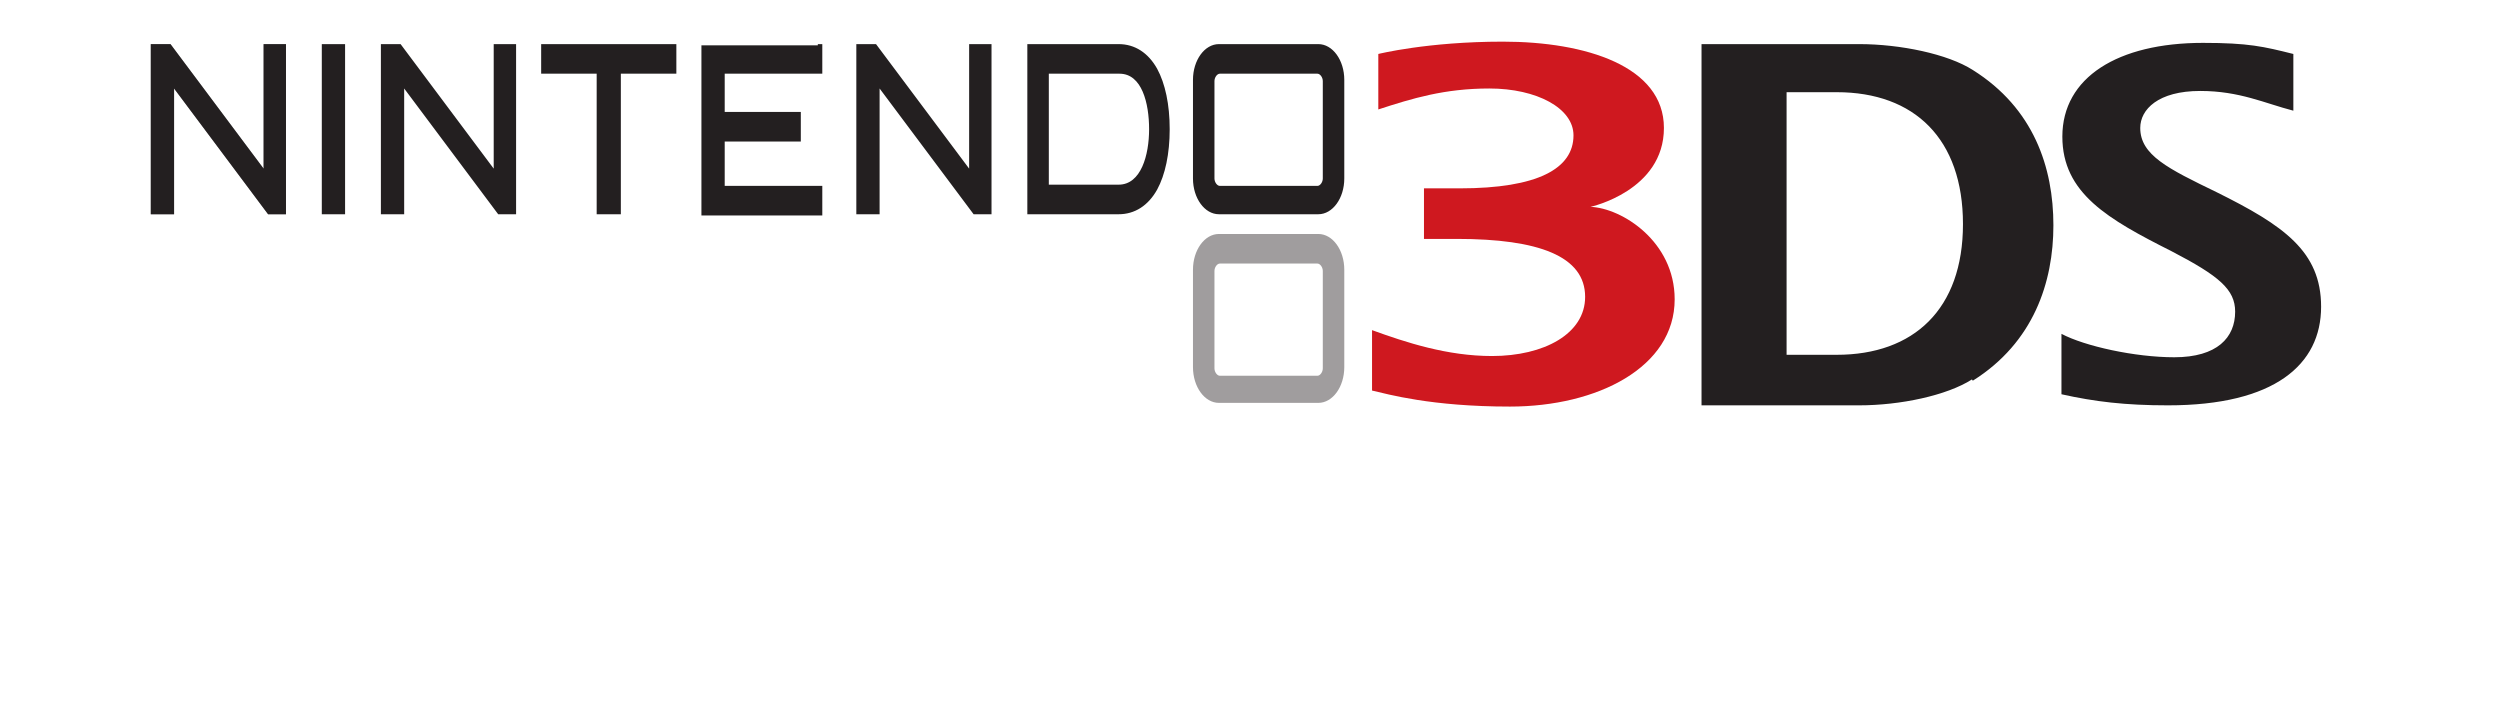
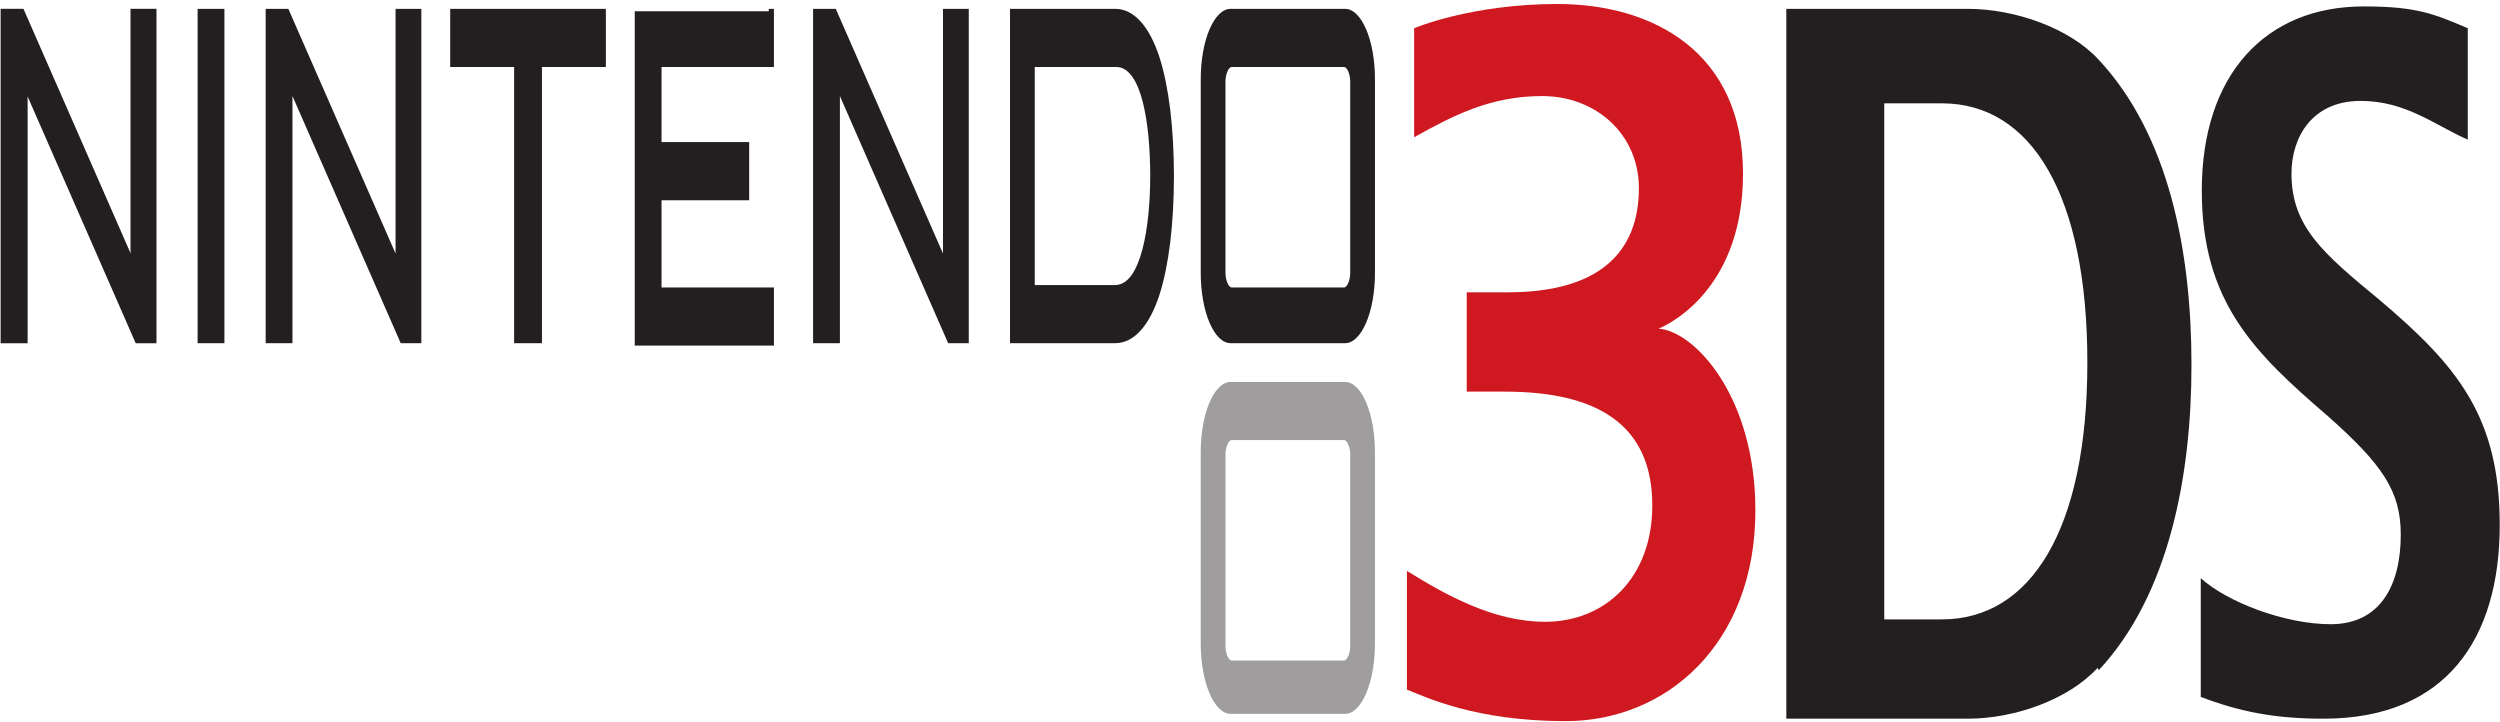
- <svg xmlns="http://www.w3.org/2000/svg" version="1.1" x="0px" y="0px" width="800" height="230" viewBox="-48.423 -13.517 800 230" enable-background="new -48.423 -13.517 800 230" xml:space="preserve" id="svg1">
+ <svg xmlns="http://www.w3.org/2000/svg" version="1.1" x="0px" y="0px" width="799.999" height="230.758" viewBox="-48.423 -13.517 799.999 230.758" enable-background="new -48.423 -13.517 800 230" xml:space="preserve" id="svg1">
  <defs id="defs1">
    <style type="text/css" id="style6">
   
    .fil0 {fill:#02ABCA}
    .fil1 {fill:#8B8B8B;fill-rule:nonzero}
   
  </style>
  </defs>
-   <path fill-rule="evenodd" clip-rule="evenodd" d="m 715.752,114.432 v -6.248 h -0.04 l -2.388,6.248 h -1.086 l -2.389,-6.248 h -0.037 v 6.248 h -1.457 v -7.996 h 2.252 l 2.192,5.667 2.176,-5.667 h 2.23 v 7.996 z m -11.472,0 h -1.552 v -6.734 h -2.444 v -1.262 h 6.442 v 1.262 h -2.446 z m -49.948,-23.077 -73.525,-0.026 -12.692,24.302 h -16.719 c 0,0 52.105,-98.644 54.18,-102.013 2.074,-3.371 8.018,-14.015 17.611,-13.497 9.591,0.518 13.601,7.819 15.417,10.93 1.813,3.111 55.615,104.58 55.615,104.58 h -26.765 z m -31.436,-58.44 c -2.324,-4.667 -7.603,-5.816 -10.455,-0.373 -1.189,2.247 -23.667,44.476 -23.667,44.476 l 57.965,0.005 z m -94.148,-18.904 0.085,100.591 h -23.91 V 14.119 L 459.535,14.048 V 0.077 L 574.395,0 574.343,14.133 Z M 467.049,185.19 c 3.217,-0.59 6.083,-0.237 6.083,-2.865 0,-2.316 -2.394,-2.747 -4.2,-2.747 -2.511,0 -4.276,1.021 -4.474,3.218 h -4.474 c 0.313,-5.221 4.749,-6.751 9.222,-6.751 3.964,0 8.124,1.61 8.124,5.888 v 10.439 c 0,1.097 0.236,1.53 1.061,1.53 0.274,0 0.628,0 1.098,-0.08 v 3.101 c -0.667,0.236 -2.078,0.51 -2.824,0.51 -1.806,0 -3.102,-0.627 -3.455,-2.471 -1.766,1.728 -4.63,2.471 -7.023,2.471 -3.651,0 -6.946,-1.961 -6.946,-5.925 -10e-4,-5.063 4.041,-5.887 7.808,-6.318 z m 0.785,8.712 c 1.961,0 5.022,-1.021 5.022,-3.848 v -3.334 c -1.373,0.903 -3.531,0.863 -5.495,1.216 -1.922,0.314 -3.648,1.021 -3.648,3.374 0,2.002 2.552,2.592 4.121,2.592 z M 448.409,191.9 v -11.97 h -3.376 v -3.336 h 3.376 v -6.084 h 4.474 v 6.084 h 4.043 v 3.336 h -4.043 v 10.832 c 0,1.845 0.156,2.786 2.159,2.786 0.627,0 1.255,0 1.884,-0.157 v 3.454 c -0.982,0.077 -1.924,0.234 -2.904,0.234 -4.672,0.001 -5.535,-1.804 -5.613,-5.179 z M 419.671,0.708 h 24.313 v 114.546 h -24.313 z m 3.23,190.33 7.182,-22.175 h 4.983 l -9.575,28.022 h -5.455 l -9.341,-28.022 h 5.103 l 7.025,22.175 z m -18.481,6.139 c -3.71,0 -6.35,-2.778 -6.35,-6.453 0,-3.883 2.933,-6.452 6.35,-6.452 3.382,0 6.315,2.569 6.315,6.452 0,3.883 -2.933,6.453 -6.315,6.453 z m 0,-11.784 c -2.794,0 -4.969,2.191 -4.969,5.331 0,2.934 1.897,5.332 4.969,5.332 2.761,0 4.935,-2.174 4.935,-5.332 0,-3.14 -2.174,-5.331 -4.935,-5.331 z m 1.001,5.884 2.002,3.14 h -1.329 l -1.846,-3.053 h -1.104 v 3.053 h -1.174 v -7.142 h 2.709 c 1.726,0 2.604,0.604 2.604,2.053 10e-4,1.292 -0.791,1.829 -1.862,1.949 z m -0.862,-3.003 h -1.415 v 2.089 h 1.312 c 0.88,0 1.656,-0.087 1.656,-1.123 0,-0.862 -0.847,-0.966 -1.553,-0.966 z m -71.81,-72.665 c -9.573,-0.518 -13.575,-7.804 -15.386,-10.908 -1.812,-3.105 -55.51,-104.378 -55.51,-104.378 h 26.714 l 44.471,82.557 c 2.319,4.658 7.59,5.805 10.437,0.371 2.328,-4.398 44.242,-82.928 44.242,-82.928 h 16.688 c 0,0 -52.007,98.453 -54.077,101.816 -2.072,3.364 -8.005,13.988 -17.579,13.47 z m -65.61,60.985 -7.889,21.388 c -1.453,3.651 -2.512,6.948 -7.183,6.948 -1.059,0 -2.079,-0.079 -3.1,-0.236 v -3.769 c 0.706,0.118 1.413,0.274 2.119,0.274 2.08,0 2.59,-1.097 3.139,-2.824 l 0.51,-1.57 -7.692,-20.211 h 4.906 l 5.298,15.149 h 0.078 l 5.142,-15.149 z M 192.749,31.606 v 52.439 c 0,19.174 -8.632,31.137 -32.558,31.137 h -51.396 v -14.178 h 44.842 c 9.177,0 14.66,-7.454 14.66,-16.958 v -52.44 c 0,-16.715 8.118,-31.136 31.88,-31.136 h 51.043 v 14.18 h -44.161 c -11.928,-0.516 -14.31,9.254 -14.31,16.956 z M 91.854,64.053 h -55 c -7.539,0 -13.11,5.736 -13.11,15.568 v 35.723 H 0 V 80.932 C 0,61.595 12.127,48.566 29.333,48.566 h 55.638 c 13.644,-0.519 16.898,-7.291 16.898,-17.124 0,-7.538 -3.771,-17.829 -16.898,-16.793 H 0 V 0.471 h 91.854 c 24.089,0 33.594,13.928 33.594,30.972 0,19.337 -9.505,32.61 -33.594,32.61 z m 121.914,113.483 c 0,3.453 -1.531,8.635 -9.537,8.595 h -7.457 v 10.755 h -4.905 v -28.022 h 12.362 c 8.006,-0.001 9.537,5.179 9.537,8.672 z m -16.994,-4.669 v 9.262 h 7.182 c 2.198,0 4.906,-1.1 4.906,-4.632 0,-3.689 -2.237,-4.63 -4.827,-4.63 z m 25.43,24.018 h -4.474 v -28.022 h 4.474 z m 11.773,-11.695 c 3.218,-0.59 6.083,-0.237 6.083,-2.865 0,-2.316 -2.394,-2.747 -4.2,-2.747 -2.512,0 -4.278,1.021 -4.474,3.218 h -4.474 c 0.313,-5.221 4.749,-6.751 9.222,-6.751 3.964,0 8.125,1.61 8.125,5.888 v 10.439 c 0,1.097 0.235,1.53 1.059,1.53 0.275,0 0.628,0 1.099,-0.08 v 3.101 c -0.667,0.236 -2.079,0.51 -2.826,0.51 -1.804,0 -3.1,-0.627 -3.453,-2.471 -1.767,1.728 -4.631,2.471 -7.024,2.471 -3.65,0 -6.947,-1.961 -6.947,-5.925 0,-5.063 4.042,-5.887 7.81,-6.318 z m 0.785,8.712 c 1.962,0 5.023,-1.021 5.023,-3.848 v -3.334 c -1.374,0.903 -3.532,0.863 -5.495,1.216 -1.923,0.314 -3.649,1.021 -3.649,3.374 0.001,2.002 2.551,2.592 4.121,2.592 z m 46.032,-0.354 c 4.317,0 5.926,-2.12 5.926,-4.238 0,-2.159 -1.177,-3.023 -2.315,-3.454 -1.962,-0.746 -4.513,-1.256 -8.359,-2.315 -4.788,-1.296 -6.2,-4.198 -6.2,-7.104 0,-5.61 5.18,-8.241 10.243,-8.241 5.848,0 10.753,3.101 10.753,8.948 h -4.906 c -0.235,-3.611 -2.669,-4.945 -6.044,-4.945 -2.276,0 -5.141,0.824 -5.141,3.65 0,1.962 1.334,3.06 3.336,3.609 0.431,0.119 6.632,1.727 8.083,2.16 3.689,1.098 5.456,4.237 5.456,7.142 0,6.279 -5.573,8.791 -11.146,8.791 -6.397,0 -11.577,-3.061 -11.695,-10.008 h 4.905 c 10e-4,4.317 3.18,6.005 7.104,6.005 z m 16.011,-23.038 h 4.475 v 6.084 h 4.041 v 3.336 h -4.041 v 10.832 c 0,1.845 0.156,2.786 2.157,2.786 0.628,0 1.257,0 1.884,-0.157 v 3.454 c -0.981,0.077 -1.923,0.234 -2.904,0.234 -4.67,0 -5.534,-1.805 -5.612,-5.18 v -11.97 h -3.375 v -3.336 h 3.375 z m 18.641,14.68 c 3.218,-0.59 6.083,-0.237 6.083,-2.865 0,-2.316 -2.394,-2.747 -4.199,-2.747 -2.512,0 -4.278,1.021 -4.475,3.218 h -4.474 c 0.314,-5.221 4.749,-6.751 9.223,-6.751 3.964,0 8.124,1.61 8.124,5.888 v 10.439 c 0,1.097 0.234,1.53 1.06,1.53 0.275,0 0.627,0 1.099,-0.08 v 3.101 c -0.667,0.236 -2.08,0.51 -2.825,0.51 -1.806,0 -3.101,-0.627 -3.455,-2.471 -1.765,1.728 -4.63,2.471 -7.024,2.471 -3.65,0 -6.946,-1.961 -6.946,-5.925 -10e-4,-5.063 4.041,-5.887 7.809,-6.318 z m 0.784,8.712 c 1.962,0 5.023,-1.021 5.023,-3.848 v -3.334 c -1.374,0.903 -3.531,0.863 -5.494,1.216 -1.922,0.314 -3.649,1.021 -3.649,3.374 0,2.002 2.55,2.592 4.12,2.592 z m 15.854,-23.392 h 4.474 v 6.084 h 4.042 v 3.336 h -4.042 v 10.832 c 0,1.845 0.157,2.786 2.158,2.786 0.628,0 1.256,0 1.885,-0.157 v 3.454 c -0.981,0.077 -1.923,0.234 -2.905,0.234 -4.67,0 -5.533,-1.805 -5.612,-5.18 v -11.97 h -3.375 v -3.336 h 3.375 z m 16.522,2.591 h -4.474 v -4.238 h 4.474 z m 0,23.784 h -4.474 v -20.291 h 4.474 z m 14.363,-20.841 c 6.515,0 10.242,4.475 10.242,10.676 0,6.238 -3.728,10.712 -10.242,10.712 -6.514,0 -10.242,-4.474 -10.242,-10.712 0,-6.201 3.728,-10.676 10.242,-10.676 z m 0,17.858 c 4.004,0 5.769,-3.651 5.769,-7.182 0,-3.494 -1.765,-7.143 -5.769,-7.143 -4.003,0 -5.769,3.648 -5.769,7.143 0.001,3.53 1.766,7.182 5.769,7.182 z m 18.405,-14.324 0.078,0.077 c 1.334,-2.236 3.65,-3.61 6.318,-3.61 4.396,0 7.182,2.354 7.182,6.908 v 13.933 h -4.473 v -12.757 c -0.079,-3.177 -1.336,-4.551 -3.964,-4.551 -2.983,0 -4.906,2.354 -4.906,5.337 v 11.971 h -4.475 v -20.291 h 4.239 v 2.983 z m 60.638,-6.477 h -4.474 v -4.238 h 4.474 z m 0,23.784 h -4.474 v -20.291 h 4.474 z" id="path1" style="display:none" />
+   <path fill-rule="evenodd" clip-rule="evenodd" d="m 715.758,115.191 v -6.248 h -0.04 l -2.388,6.248 h -1.086 l -2.389,-6.248 h -0.037 v 6.248 h -1.457 v -7.996 h 2.252 l 2.192,5.667 2.176,-5.667 h 2.23 v 7.996 z m -11.472,0 h -1.552 v -6.734 h -2.444 v -1.262 h 6.442 v 1.262 h -2.446 z m -49.948,-23.077 -73.525,-0.026 -12.692,24.302 h -16.719 c 0,0 52.105,-98.644 54.18,-102.013 2.074,-3.371 8.018,-14.015 17.611,-13.497 9.591,0.518 13.601,7.819 15.417,10.93 1.813,3.111 55.615,104.58 55.615,104.58 h -26.765 z m -31.436,-58.44 c -2.324,-4.667 -7.603,-5.816 -10.455,-0.373 -1.189,2.247 -23.667,44.476 -23.667,44.476 l 57.965,0.005 z m -94.148,-18.904 0.085,100.591 h -23.91 V 14.878 l -45.388,-0.071 V 0.836 l 114.86,-0.077 -0.052,14.133 z m -61.699,171.179 c 3.217,-0.59 6.083,-0.237 6.083,-2.865 0,-2.316 -2.394,-2.747 -4.2,-2.747 -2.511,0 -4.276,1.021 -4.474,3.218 h -4.474 c 0.313,-5.221 4.749,-6.751 9.222,-6.751 3.964,0 8.124,1.61 8.124,5.888 v 10.439 c 0,1.097 0.236,1.53 1.061,1.53 0.274,0 0.628,0 1.098,-0.08 v 3.101 c -0.667,0.236 -2.078,0.51 -2.824,0.51 -1.806,0 -3.102,-0.627 -3.455,-2.471 -1.766,1.728 -4.63,2.471 -7.023,2.471 -3.651,0 -6.946,-1.961 -6.946,-5.925 -10e-4,-5.063 4.041,-5.887 7.808,-6.318 z m 0.785,8.712 c 1.961,0 5.022,-1.021 5.022,-3.848 v -3.334 c -1.373,0.903 -3.531,0.863 -5.495,1.216 -1.922,0.314 -3.648,1.021 -3.648,3.374 0,2.002 2.552,2.592 4.121,2.592 z m -19.425,-2.002 v -11.97 h -3.376 v -3.336 h 3.376 v -6.084 h 4.474 v 6.084 h 4.043 v 3.336 h -4.043 v 10.832 c 0,1.845 0.156,2.786 2.159,2.786 0.627,0 1.255,0 1.884,-0.157 v 3.454 c -0.982,0.077 -1.924,0.234 -2.904,0.234 -4.672,0.001 -5.535,-1.804 -5.613,-5.179 z M 419.677,1.467 h 24.313 V 116.013 h -24.313 z m 3.23,190.33 7.182,-22.175 h 4.983 l -9.575,28.022 h -5.455 l -9.341,-28.022 h 5.103 l 7.025,22.175 z m -18.481,6.139 c -3.71,0 -6.35,-2.778 -6.35,-6.453 0,-3.883 2.933,-6.452 6.35,-6.452 3.382,0 6.315,2.569 6.315,6.452 0,3.883 -2.933,6.453 -6.315,6.453 z m 0,-11.784 c -2.794,0 -4.969,2.191 -4.969,5.331 0,2.934 1.897,5.332 4.969,5.332 2.761,0 4.935,-2.174 4.935,-5.332 0,-3.14 -2.174,-5.331 -4.935,-5.331 z m 1.001,5.884 2.002,3.14 h -1.329 l -1.846,-3.053 h -1.104 v 3.053 h -1.174 v -7.142 h 2.709 c 1.726,0 2.604,0.604 2.604,2.053 0.001,1.292 -0.791,1.829 -1.862,1.949 z m -0.862,-3.003 h -1.415 v 2.089 h 1.312 c 0.88,0 1.656,-0.087 1.656,-1.123 0,-0.862 -0.847,-0.966 -1.553,-0.966 z m -71.81,-72.665 c -9.573,-0.518 -13.575,-7.804 -15.386,-10.908 -1.812,-3.105 -55.51,-104.378 -55.51,-104.378 h 26.714 l 44.471,82.557 c 2.319,4.658 7.59,5.805 10.437,0.371 2.328,-4.398 44.242,-82.928 44.242,-82.928 h 16.688 c 0,0 -52.007,98.453 -54.077,101.816 -2.072,3.364 -8.005,13.988 -17.579,13.47 z m -65.61,60.985 -7.889,21.388 c -1.453,3.651 -2.512,6.948 -7.183,6.948 -1.059,0 -2.079,-0.079 -3.1,-0.236 v -3.769 c 0.706,0.118 1.413,0.274 2.119,0.274 2.08,0 2.59,-1.097 3.139,-2.824 l 0.51,-1.57 -7.692,-20.211 h 4.906 l 5.298,15.149 h 0.078 l 5.142,-15.149 z m -74.39,-144.988 v 52.439 c 0,19.174 -8.632,31.137 -32.558,31.137 h -51.396 v -14.178 h 44.842 c 9.177,0 14.66,-7.454 14.66,-16.958 v -52.44 c 0,-16.715 8.118,-31.136 31.88,-31.136 h 51.043 v 14.18 h -44.161 c -11.928,-0.516 -14.31,9.254 -14.31,16.956 z m -100.895,32.447 h -55 c -7.539,0 -13.11,5.736 -13.11,15.568 v 35.723 h -23.744 V 81.691 c 0,-19.337 12.127,-32.366 29.333,-32.366 h 55.638 c 13.644,-0.519 16.898,-7.291 16.898,-17.124 0,-7.538 -3.771,-17.829 -16.898,-16.793 h -84.971 v -14.178 h 91.854 c 24.089,0 33.594,13.928 33.594,30.972 0,19.337 -9.505,32.61 -33.594,32.61 z M 213.774,178.295 c 0,3.453 -1.531,8.635 -9.537,8.595 h -7.457 v 10.755 h -4.905 v -28.022 h 12.362 c 8.006,-10e-4 9.537,5.179 9.537,8.672 z m -16.994,-4.669 v 9.262 h 7.182 c 2.198,0 4.906,-1.1 4.906,-4.632 0,-3.689 -2.237,-4.63 -4.827,-4.63 z m 25.43,24.018 h -4.474 v -28.022 h 4.474 z m 11.773,-11.695 c 3.218,-0.59 6.083,-0.237 6.083,-2.865 0,-2.316 -2.394,-2.747 -4.2,-2.747 -2.512,0 -4.278,1.021 -4.474,3.218 h -4.474 c 0.313,-5.221 4.749,-6.751 9.222,-6.751 3.964,0 8.125,1.61 8.125,5.888 v 10.439 c 0,1.097 0.235,1.53 1.059,1.53 0.275,0 0.628,0 1.099,-0.08 v 3.101 c -0.667,0.236 -2.079,0.51 -2.826,0.51 -1.804,0 -3.1,-0.627 -3.453,-2.471 -1.767,1.728 -4.631,2.471 -7.024,2.471 -3.65,0 -6.947,-1.961 -6.947,-5.925 0,-5.063 4.042,-5.887 7.81,-6.318 z m 0.785,8.712 c 1.962,0 5.023,-1.021 5.023,-3.848 v -3.334 c -1.374,0.903 -3.532,0.863 -5.495,1.216 -1.923,0.314 -3.649,1.021 -3.649,3.374 0.001,2.002 2.551,2.592 4.121,2.592 z m 46.032,-0.354 c 4.317,0 5.926,-2.12 5.926,-4.238 0,-2.159 -1.177,-3.023 -2.315,-3.454 -1.962,-0.746 -4.513,-1.256 -8.359,-2.315 -4.788,-1.296 -6.2,-4.198 -6.2,-7.104 0,-5.61 5.18,-8.241 10.243,-8.241 5.848,0 10.753,3.101 10.753,8.948 h -4.906 c -0.235,-3.611 -2.669,-4.945 -6.044,-4.945 -2.276,0 -5.141,0.824 -5.141,3.65 0,1.962 1.334,3.06 3.336,3.609 0.431,0.119 6.632,1.727 8.083,2.16 3.689,1.098 5.456,4.237 5.456,7.142 0,6.279 -5.573,8.791 -11.146,8.791 -6.397,0 -11.577,-3.061 -11.695,-10.008 h 4.905 c 10e-4,4.317 3.18,6.005 7.104,6.005 z m 16.011,-23.038 h 4.475 v 6.084 h 4.041 v 3.336 h -4.041 v 10.832 c 0,1.845 0.156,2.786 2.157,2.786 0.628,0 1.257,0 1.884,-0.157 v 3.454 c -0.981,0.077 -1.923,0.234 -2.904,0.234 -4.67,0 -5.534,-1.805 -5.612,-5.18 v -11.97 h -3.375 v -3.336 h 3.375 z m 18.641,14.68 c 3.218,-0.59 6.083,-0.237 6.083,-2.865 0,-2.316 -2.394,-2.747 -4.199,-2.747 -2.512,0 -4.278,1.021 -4.475,3.218 h -4.474 c 0.314,-5.221 4.749,-6.751 9.223,-6.751 3.964,0 8.124,1.61 8.124,5.888 v 10.439 c 0,1.097 0.234,1.53 1.06,1.53 0.275,0 0.627,0 1.099,-0.08 v 3.101 c -0.667,0.236 -2.08,0.51 -2.825,0.51 -1.806,0 -3.101,-0.627 -3.455,-2.471 -1.765,1.728 -4.63,2.471 -7.024,2.471 -3.65,0 -6.946,-1.961 -6.946,-5.925 -0.001,-5.063 4.041,-5.887 7.809,-6.318 z m 0.784,8.712 c 1.962,0 5.023,-1.021 5.023,-3.848 v -3.334 c -1.374,0.903 -3.531,0.863 -5.494,1.216 -1.922,0.314 -3.649,1.021 -3.649,3.374 0,2.002 2.55,2.592 4.12,2.592 z m 15.854,-23.392 h 4.474 v 6.084 h 4.042 v 3.336 h -4.042 v 10.832 c 0,1.845 0.157,2.786 2.158,2.786 0.628,0 1.256,0 1.885,-0.157 v 3.454 c -0.981,0.077 -1.923,0.234 -2.905,0.234 -4.67,0 -5.533,-1.805 -5.612,-5.18 v -11.97 h -3.375 v -3.336 h 3.375 z m 16.522,2.591 h -4.474 v -4.238 h 4.474 z m 0,23.784 h -4.474 v -20.291 h 4.474 z m 14.363,-20.841 c 6.515,0 10.242,4.475 10.242,10.676 0,6.238 -3.728,10.712 -10.242,10.712 -6.514,0 -10.242,-4.474 -10.242,-10.712 0,-6.201 3.728,-10.676 10.242,-10.676 z m 0,17.858 c 4.004,0 5.769,-3.651 5.769,-7.182 0,-3.494 -1.765,-7.143 -5.769,-7.143 -4.003,0 -5.769,3.648 -5.769,7.143 10e-4,3.53 1.766,7.182 5.769,7.182 z m 18.405,-14.324 0.078,0.077 c 1.334,-2.236 3.65,-3.61 6.318,-3.61 4.396,0 7.182,2.354 7.182,6.908 v 13.933 h -4.473 v -12.757 c -0.079,-3.177 -1.336,-4.551 -3.964,-4.551 -2.983,0 -4.906,2.354 -4.906,5.337 v 11.971 h -4.475 v -20.291 h 4.239 v 2.983 z m 60.638,-6.477 h -4.474 v -4.238 h 4.474 z m 0,23.784 h -4.474 v -20.291 h 4.474 z" id="path1" style="display:none" />
  <style id="style1">.st0{fill:#a09d9e}.st1{fill:#231f20}.st2{fill:#cf181f}</style>
  <style id="style1-6">.st0{fill:#a09d9e}.st1{fill:#231f20}.st2{fill:#cf181f}</style>
  <style id="style1-7">.st0{fill:#a09d9e}.st1{fill:#231f20}.st2{fill:#cf181f}</style>
-   <g id="g6" transform="matrix(2.865103,0,0,3.945229,-0.1699607,-0.1910307)">
+   <g id="g6" transform="matrix(3.299043,0,0,7.752634,-48.19673,-12.237)">
    <path class="st0" d="m 130.9,26.5 c 0,0.3 -0.3,0.6 -0.6,0.6 h -10.9 c -0.3,0 -0.6,-0.3 -0.6,-0.6 v -7.9 c 0,-0.3 0.3,-0.6 0.6,-0.6 h 10.9 c 0.3,0 0.6,0.3 0.6,0.6 z m -0.5,-10.9 h -11.1 c -1.6,0 -2.9,1.3 -2.9,2.9 v 7.9 c 0,1.6 1.3,2.9 2.9,2.9 h 11.1 c 1.6,0 2.9,-1.3 2.9,-2.9 v -7.9 c 0,-1.6 -1.3,-2.9 -2.9,-2.9 M 2.6,3.8 V 14 H 0 V 0.2 H 2.2 L 12.6,10.3 V 0.2 h 2.5 V 14 h -2 L 2.6,3.8 m 0,0 V 14 H 0 V 0.2 H 2.2 L 12.6,10.3 V 0.2 h 2.5 V 14 h -2 L 2.6,3.8" id="path1-8" />
    <path class="st1" d="M 2.6,3.8 V 14 H 0 V 0.2 H 2.2 L 12.6,10.3 V 0.2 h 2.5 V 14 h -2 z m 25.7,0 V 14 H 25.7 V 0.2 h 2.2 L 38.3,10.3 V 0.2 h 2.5 V 14 h -2 z m 53.1,0 V 14 H 78.8 V 0.2 H 81 L 91.4,10.3 V 0.2 h 2.5 V 14 h -2 z M 21.2,0.2 h 0.5 V 14 H 19.1 V 0.2 Z m 37,0 h 0.5 V 2.6 H 52.5 V 14 H 49.8 V 2.6 H 43.6 V 0.2 Z m 16.3,0 H 75 V 2.6 H 64.1 v 3.1 h 8.5 v 2.4 h -8.5 v 3.6 H 75 v 2.4 H 61.5 V 0.3 h 13 z m 33.6,11.4 h -7.8 v -9 h 7.9 c 2.5,0 3.3,2.4 3.3,4.5 0,2.1 -0.9,4.5 -3.4,4.5 m 4.3,-9.4 c -1,-1.3 -2.5,-2 -4.3,-2 H 97.9 V 14 h 10.2 c 1.8,0 3.3,-0.7 4.3,-2 0.9,-1.2 1.4,-2.9 1.4,-4.9 0,-2 -0.5,-3.7 -1.4,-4.9 m 18.5,8.9 c 0,0.3 -0.3,0.6 -0.6,0.6 h -10.9 c -0.3,0 -0.6,-0.3 -0.6,-0.6 V 3.2 c 0,-0.3 0.3,-0.6 0.6,-0.6 h 10.9 c 0.3,0 0.6,0.3 0.6,0.6 z M 130.4,0.2 h -11.1 c -1.6,0 -2.9,1.3 -2.9,2.9 v 8 c 0,1.6 1.3,2.9 2.9,2.9 h 11.1 c 1.6,0 2.9,-1.3 2.9,-2.9 v -8 c 0,-1.6 -1.3,-2.9 -2.9,-2.9 m 83,23.5 c 2.6,1 8.2,1.9 12.6,1.9 4.8,0 6.8,-1.6 6.8,-3.7 0,-1.8 -1.8,-2.9 -7.1,-4.9 -7.1,-2.6 -12.2,-4.7 -12.2,-9.3 0,-4.8 6.2,-7.6 15.7,-7.6 5.1,0 6.8,0.3 10.1,0.9 V 5.6 C 236.1,5 233.3,4 228.9,4 c -4.7,0 -6.7,1.5 -6.7,3 0,2.2 3.1,3.3 8.5,5.2 7.5,2.7 11.7,4.8 11.7,9.3 0,4.7 -5.2,8 -17.1,8 -4.8,0 -8.2,-0.3 -11.9,-0.9 z M 188.3,4.1 h -5.6 v 21.3 h 5.6 c 8.6,0 14.1,-3.7 14.1,-10.6 0,-6.9 -5.4,-10.7 -14.1,-10.7 m 15.1,23.3 c -2.8,1.3 -8,2.1 -12.6,2.1 H 173.2 V 0.2 h 17.6 c 4.6,0 9.9,0.8 12.7,2.1 6.8,3.1 9,7.9 9,12.6 0,4.6 -2.2,9.5 -9,12.6" id="path2" />
    <path class="st2" d="m 160.8,13.4 c 0,0 8.2,-1.3 8.2,-6.4 0,-5 -8.7,-7 -18,-7 -8.4,0 -13.9,1 -13.9,1 v 4.5 c 3.8,-0.9 7.4,-1.7 12.4,-1.7 5.3,0 9.4,1.6 9.4,3.8 0,2.7 -4,4.3 -12.7,4.3 h -4 V 16 h 3.7 c 9.1,0 14.3,1.4 14.3,4.7 0,3 -4.6,4.8 -10.4,4.8 -5,0 -9.6,-1.1 -13.4,-2.1 v 4.9 c 1.8,0.3 6.6,1.3 15.4,1.3 9.8,0 18.4,-3.2 18.4,-8.7 0,-4.7 -5.9,-7.4 -9.4,-7.5" id="path3" />
  </g>
</svg>
